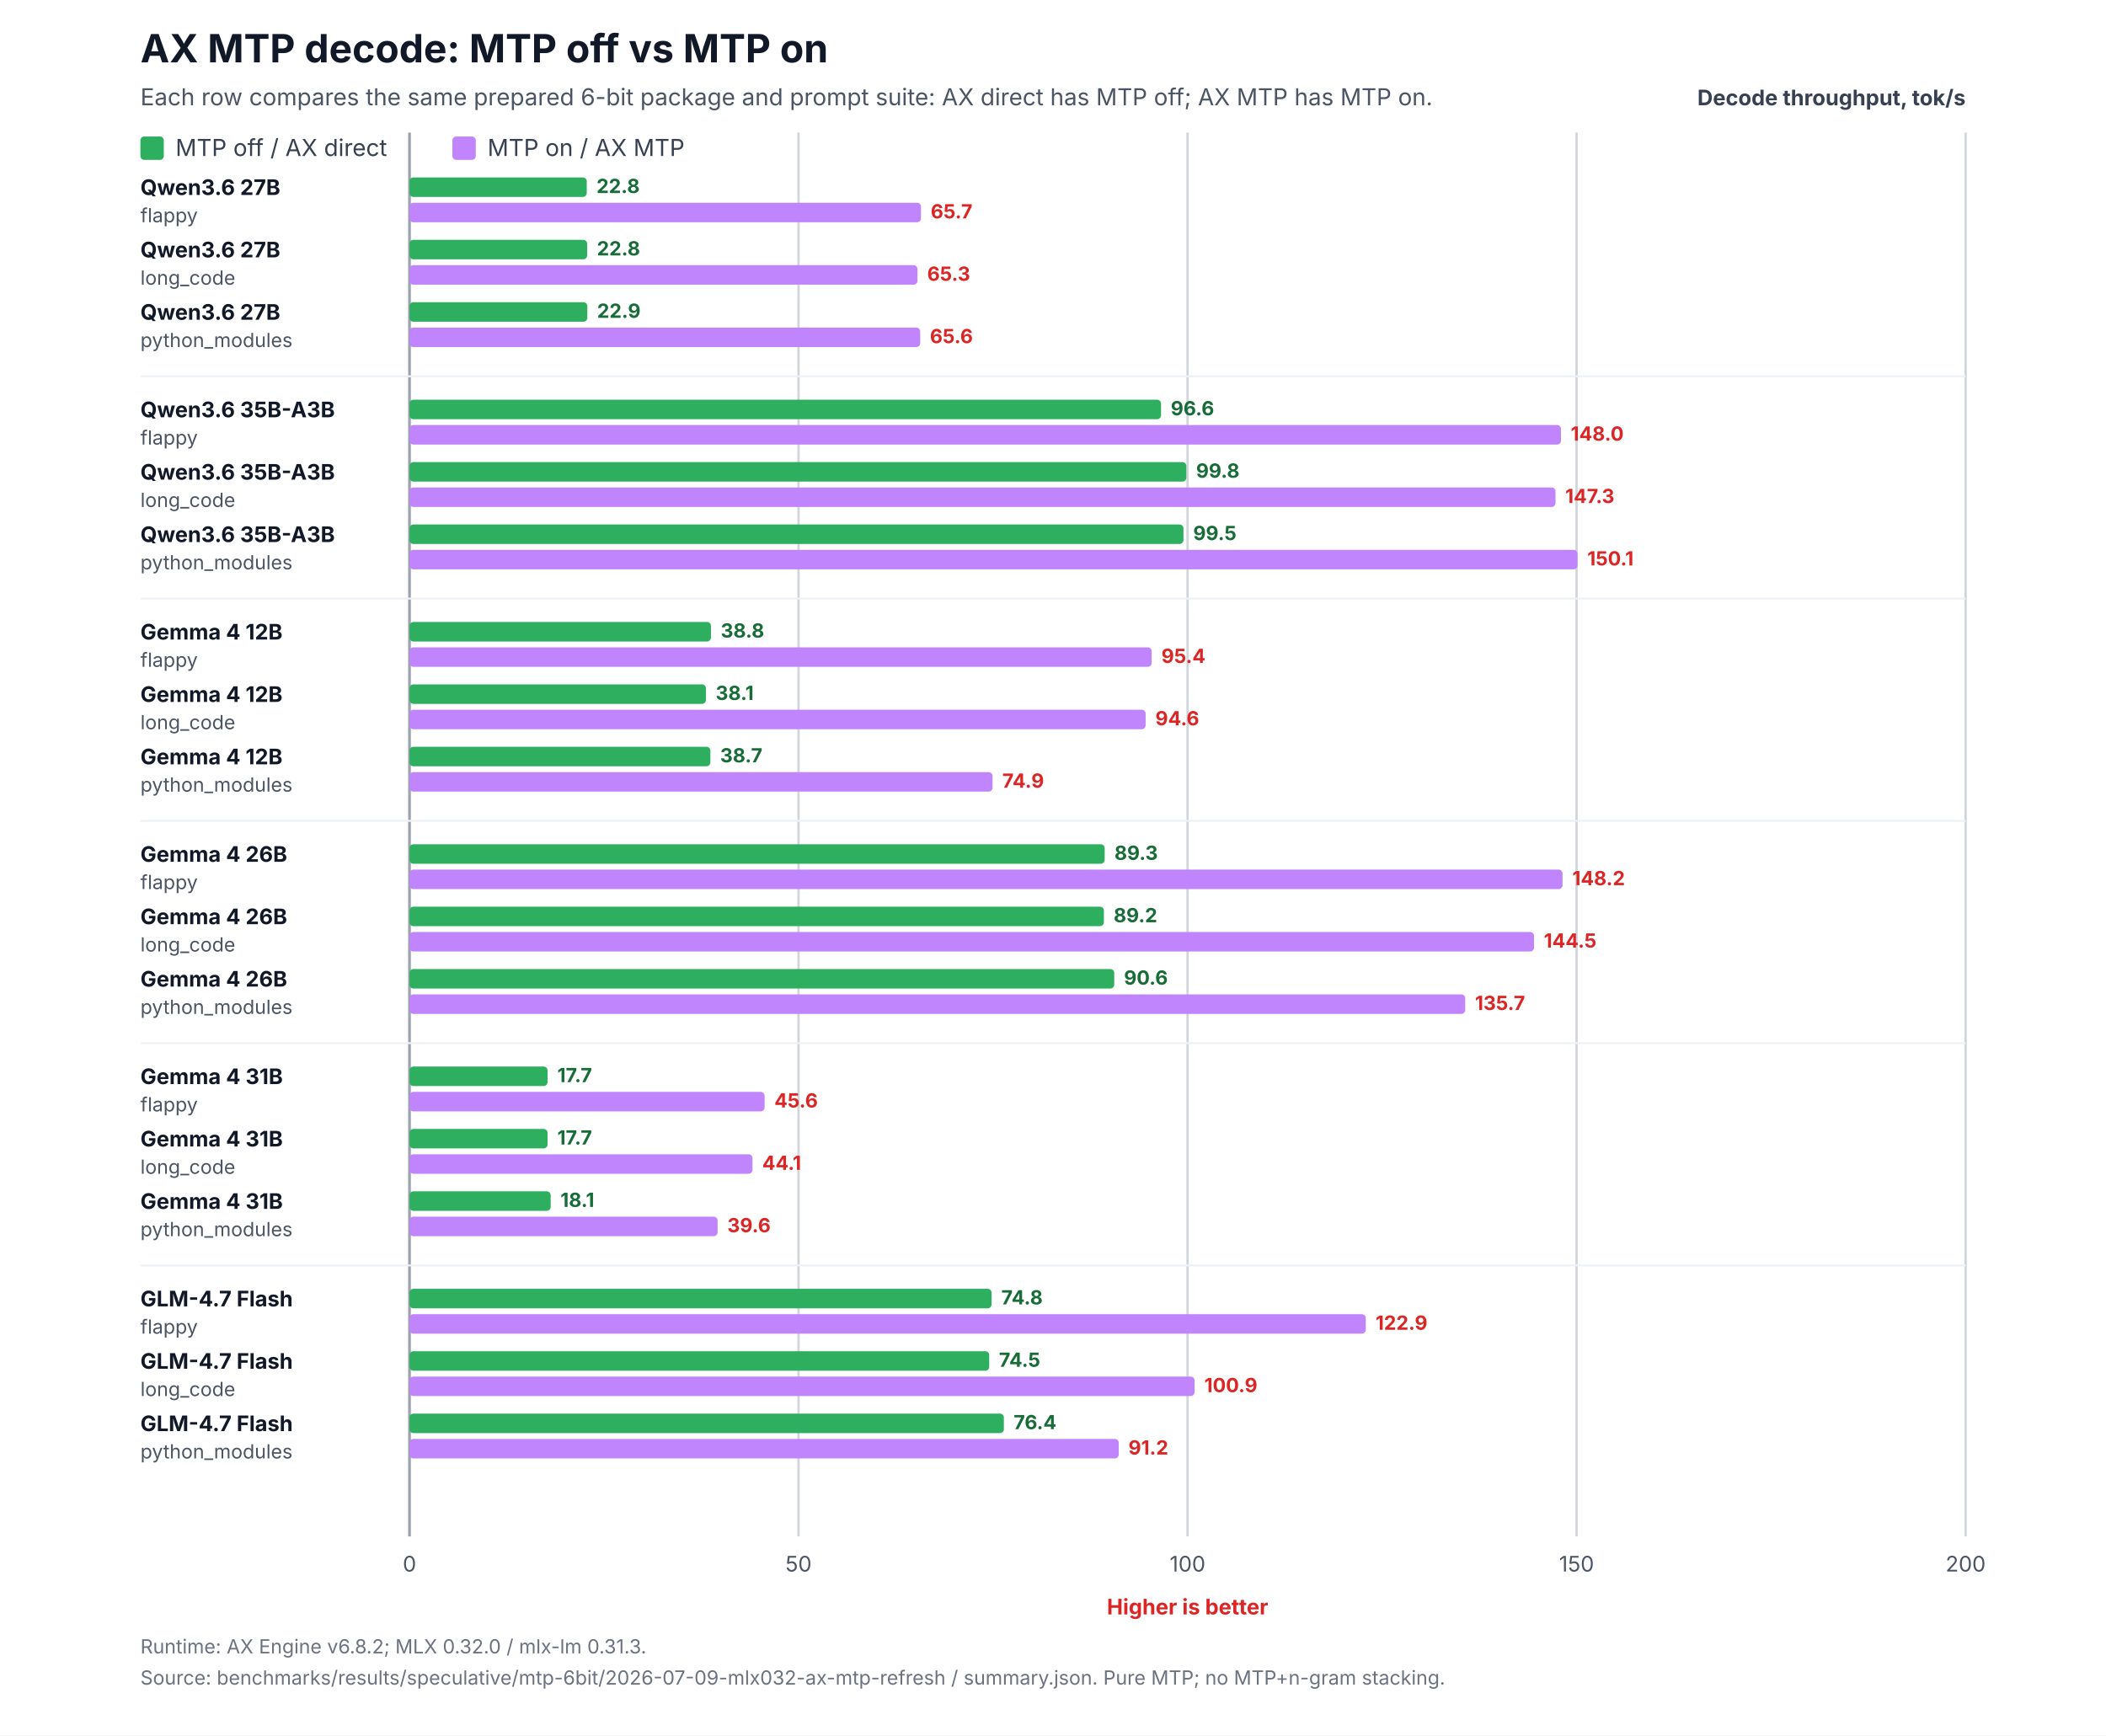
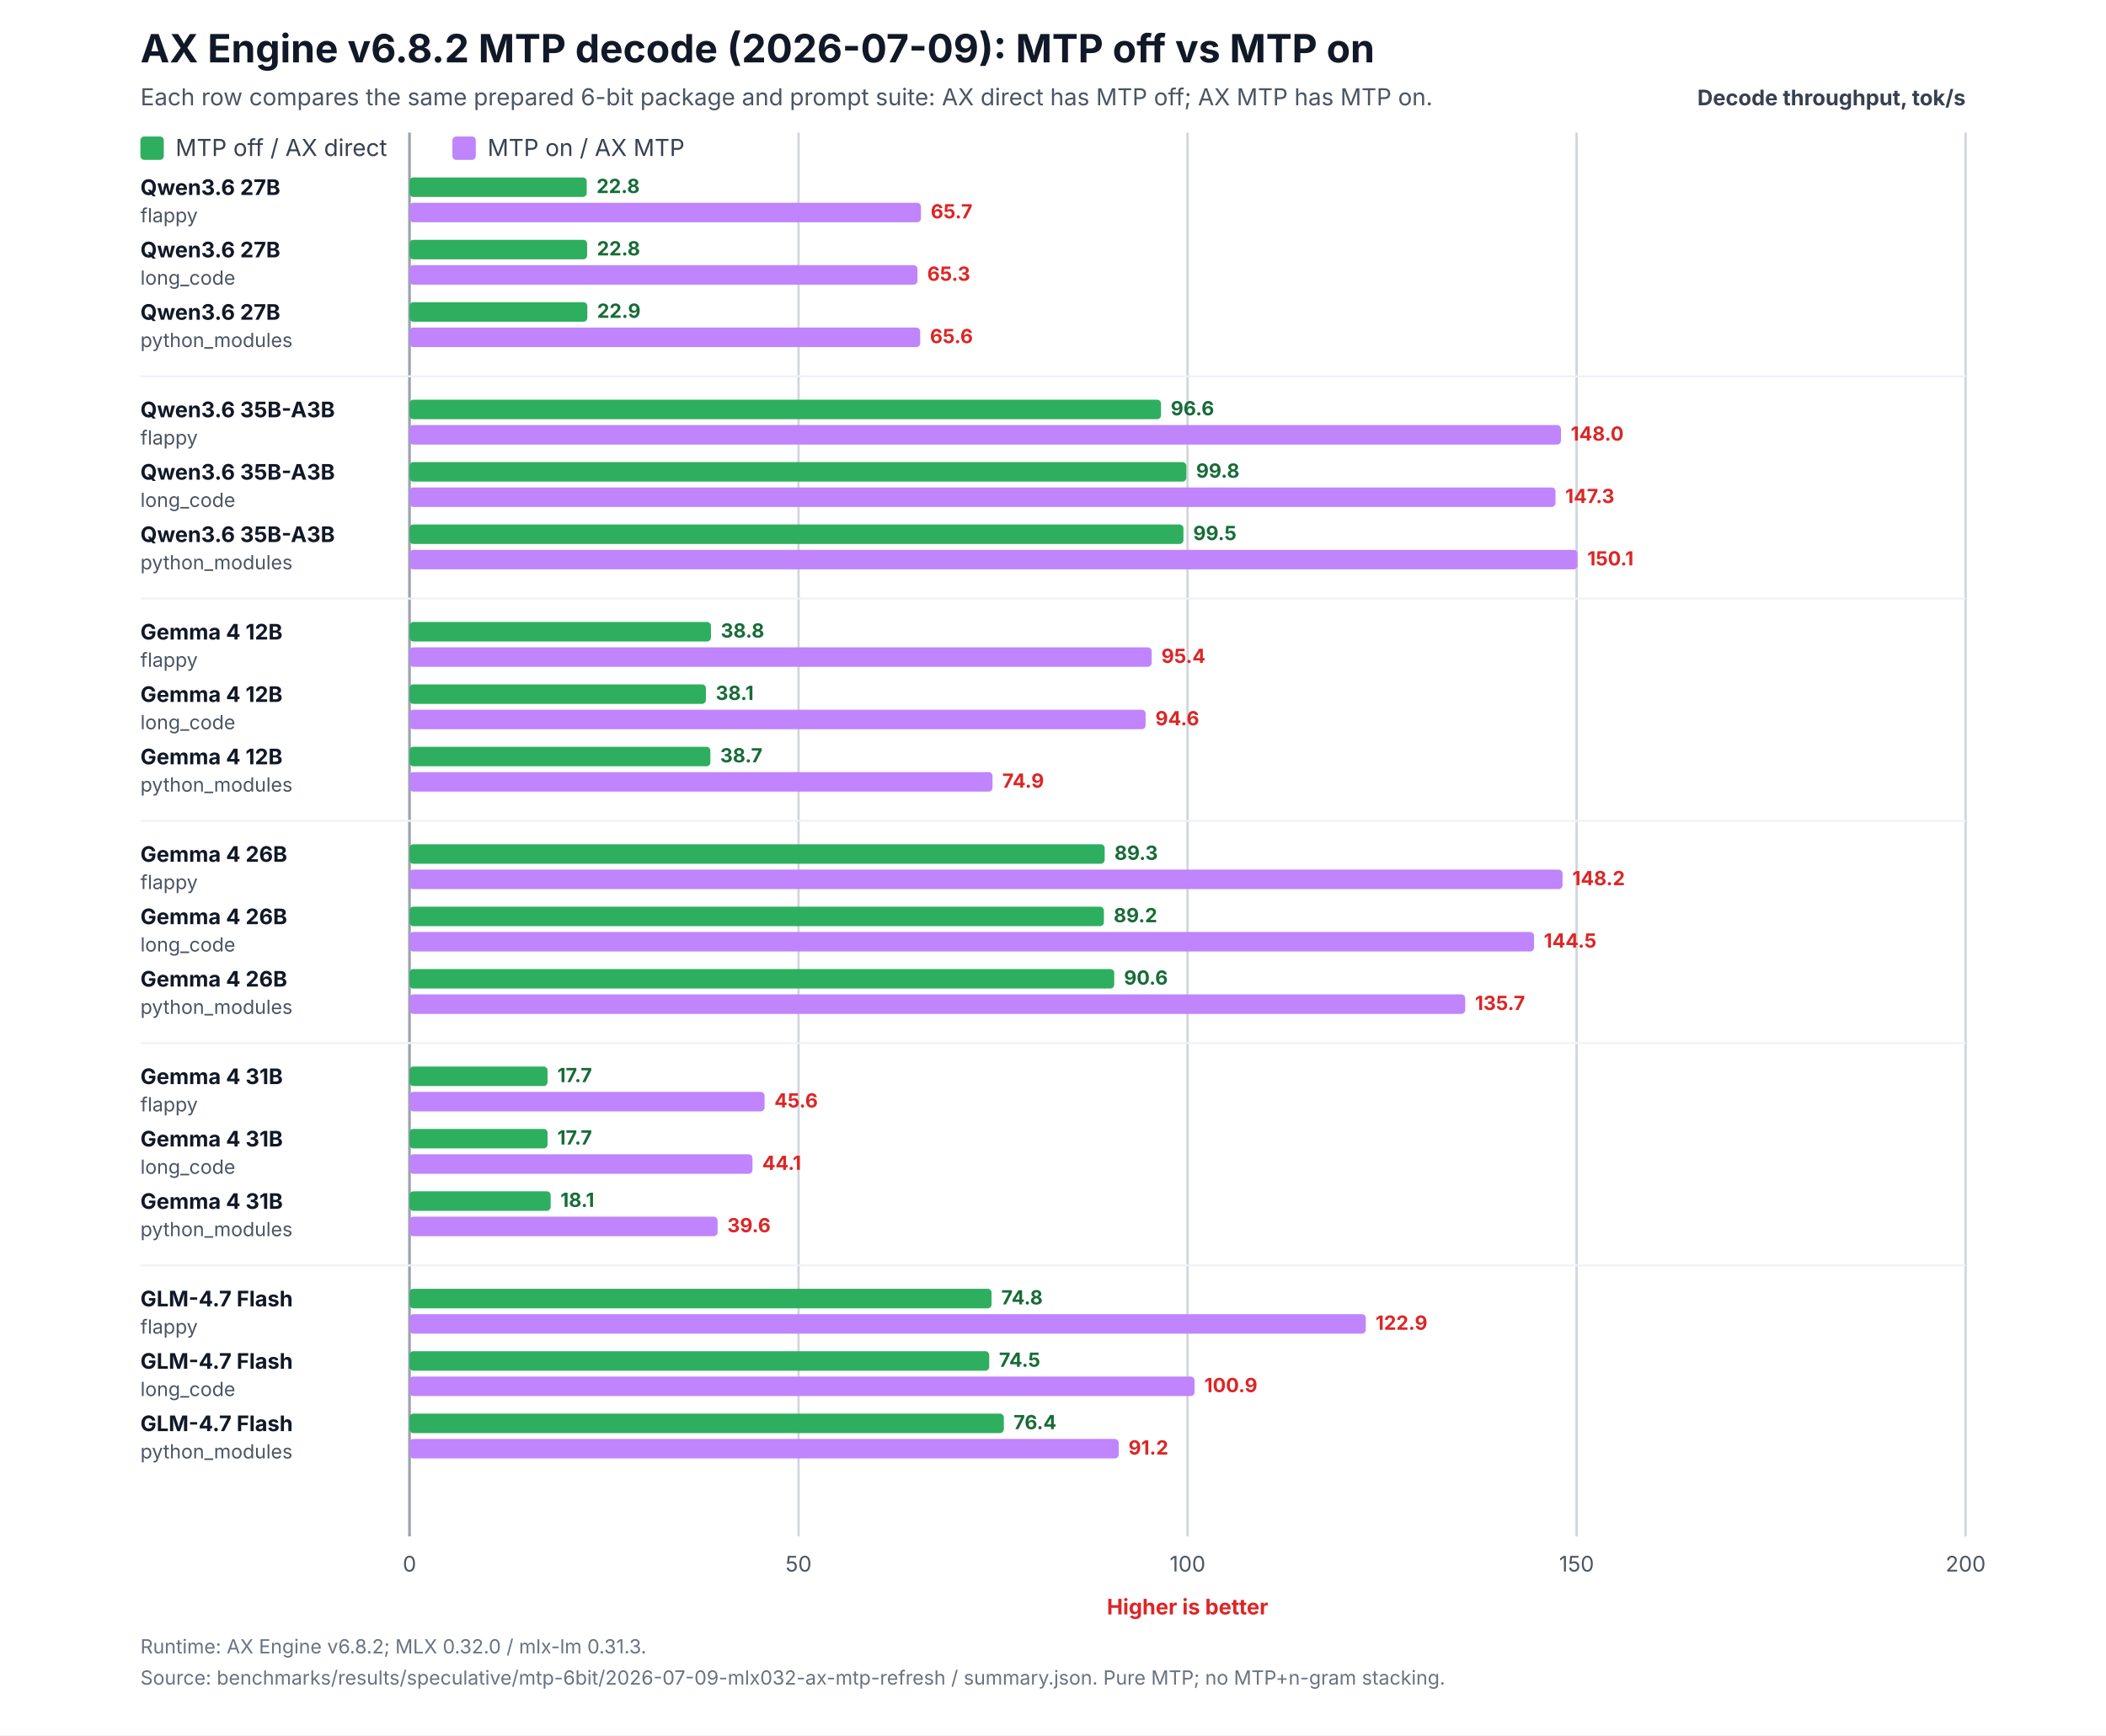
<svg xmlns="http://www.w3.org/2000/svg" width="1080" height="890" viewBox="0 0 1080 890" role="img" aria-labelledby="title desc">
  <rect width="1080" height="890" fill="#ffffff" />
-   <text x="72" y="32" font-family="Inter,Segoe UI,Arial,sans-serif" font-size="20" font-weight="700" fill="#111827">AX MTP decode: MTP off vs MTP on</text>
+   <text x="72" y="32" font-family="Inter,Segoe UI,Arial,sans-serif" font-size="20" font-weight="700" fill="#111827">AX Engine v6.8.2 MTP decode (2026-07-09): MTP off vs MTP on</text>
  <text x="72" y="54" font-family="Inter,Segoe UI,Arial,sans-serif" font-size="12" fill="#4b5563">Each row compares the same prepared 6-bit package and prompt suite: AX direct has MTP off; AX MTP has MTP on.</text>
  <text x="1008" y="54" text-anchor="end" font-family="Inter,Segoe UI,Arial,sans-serif" font-size="11" font-weight="700" fill="#374151">Decode throughput, tok/s</text>
  <line x1="210.0" y1="68" x2="210.0" y2="788.0" stroke="#9ca3af" stroke-width="1.4" />
  <text x="210.0" y="806.0" text-anchor="middle" font-family="Inter,Segoe UI,Arial,sans-serif" font-size="11" fill="#4b5563">0</text>
  <line x1="409.5" y1="68" x2="409.5" y2="788.0" stroke="#d1d5db" stroke-width="1.2" />
  <text x="409.5" y="806.0" text-anchor="middle" font-family="Inter,Segoe UI,Arial,sans-serif" font-size="11" fill="#4b5563">50</text>
  <line x1="609.0" y1="68" x2="609.0" y2="788.0" stroke="#d1d5db" stroke-width="1.2" />
  <text x="609.0" y="806.0" text-anchor="middle" font-family="Inter,Segoe UI,Arial,sans-serif" font-size="11" fill="#4b5563">100</text>
  <line x1="808.5" y1="68" x2="808.5" y2="788.0" stroke="#d1d5db" stroke-width="1.2" />
  <text x="808.5" y="806.0" text-anchor="middle" font-family="Inter,Segoe UI,Arial,sans-serif" font-size="11" fill="#4b5563">150</text>
  <line x1="1008.0" y1="68" x2="1008.0" y2="788.0" stroke="#d1d5db" stroke-width="1.2" />
  <text x="1008.0" y="806.0" text-anchor="middle" font-family="Inter,Segoe UI,Arial,sans-serif" font-size="11" fill="#4b5563">200</text>
  <text x="609.0" y="828.0" text-anchor="middle" font-family="Inter,Segoe UI,Arial,sans-serif" font-size="11" font-weight="700" fill="#dc2626">Higher is better</text>
  <rect x="72" y="70" width="12" height="12" rx="2" fill="#2eaf5f" />
  <text x="90" y="80" font-family="Inter,Segoe UI,Arial,sans-serif" font-size="12" fill="#374151">MTP off / AX direct</text>
  <rect x="232" y="70" width="12" height="12" rx="2" fill="#c084fc" />
  <text x="250" y="80" font-family="Inter,Segoe UI,Arial,sans-serif" font-size="12" fill="#374151">MTP on / AX MTP</text>
  <text x="72" y="100.0" font-family="Inter,Segoe UI,Arial,sans-serif" font-size="11" fill="#111827">
    <tspan x="72" y="100.0" font-weight="700">Qwen3.6 27B</tspan>
    <tspan x="72" y="114.0" font-size="10" fill="#4b5563">flappy</tspan>
  </text>
  <rect x="210" y="91.0" width="90.9" height="10" rx="2" fill="#2eaf5f" />
  <rect x="210" y="104.0" width="262.3" height="10" rx="2" fill="#c084fc" />
  <text x="305.9" y="99.0" font-family="Inter,Segoe UI,Arial,sans-serif" font-size="10" font-weight="700" fill="#176c37">22.8</text>
  <text x="477.3" y="112.0" font-family="Inter,Segoe UI,Arial,sans-serif" font-size="10" font-weight="700" fill="#dc2626">65.7</text>
  <text x="72" y="132.0" font-family="Inter,Segoe UI,Arial,sans-serif" font-size="11" fill="#111827">
    <tspan x="72" y="132.0" font-weight="700">Qwen3.6 27B</tspan>
    <tspan x="72" y="146.0" font-size="10" fill="#4b5563">long_code</tspan>
  </text>
  <rect x="210" y="123.0" width="91.1" height="10" rx="2" fill="#2eaf5f" />
  <rect x="210" y="136.0" width="260.5" height="10" rx="2" fill="#c084fc" />
  <text x="306.1" y="131.0" font-family="Inter,Segoe UI,Arial,sans-serif" font-size="10" font-weight="700" fill="#176c37">22.8</text>
  <text x="475.5" y="144.0" font-family="Inter,Segoe UI,Arial,sans-serif" font-size="10" font-weight="700" fill="#dc2626">65.3</text>
  <text x="72" y="164.0" font-family="Inter,Segoe UI,Arial,sans-serif" font-size="11" fill="#111827">
    <tspan x="72" y="164.0" font-weight="700">Qwen3.6 27B</tspan>
    <tspan x="72" y="178.0" font-size="10" fill="#4b5563">python_modules</tspan>
  </text>
  <rect x="210" y="155.0" width="91.2" height="10" rx="2" fill="#2eaf5f" />
  <rect x="210" y="168.0" width="261.9" height="10" rx="2" fill="#c084fc" />
  <text x="306.2" y="163.0" font-family="Inter,Segoe UI,Arial,sans-serif" font-size="10" font-weight="700" fill="#176c37">22.9</text>
  <text x="476.9" y="176.0" font-family="Inter,Segoe UI,Arial,sans-serif" font-size="10" font-weight="700" fill="#dc2626">65.6</text>
  <line x1="72" y1="193.0" x2="1008" y2="193.0" stroke="#eef2f7" stroke-width="1" />
  <text x="72" y="214.0" font-family="Inter,Segoe UI,Arial,sans-serif" font-size="11" fill="#111827">
    <tspan x="72" y="214.0" font-weight="700">Qwen3.6 35B-A3B</tspan>
    <tspan x="72" y="228.0" font-size="10" fill="#4b5563">flappy</tspan>
  </text>
  <rect x="210" y="205.0" width="385.4" height="10" rx="2" fill="#2eaf5f" />
  <rect x="210" y="218.0" width="590.5" height="10" rx="2" fill="#c084fc" />
  <text x="600.4" y="213.0" font-family="Inter,Segoe UI,Arial,sans-serif" font-size="10" font-weight="700" fill="#176c37">96.6</text>
  <text x="805.5" y="226.0" font-family="Inter,Segoe UI,Arial,sans-serif" font-size="10" font-weight="700" fill="#dc2626">148.0</text>
  <text x="72" y="246.0" font-family="Inter,Segoe UI,Arial,sans-serif" font-size="11" fill="#111827">
    <tspan x="72" y="246.0" font-weight="700">Qwen3.6 35B-A3B</tspan>
    <tspan x="72" y="260.0" font-size="10" fill="#4b5563">long_code</tspan>
  </text>
  <rect x="210" y="237.0" width="398.4" height="10" rx="2" fill="#2eaf5f" />
  <rect x="210" y="250.0" width="587.7" height="10" rx="2" fill="#c084fc" />
  <text x="613.4" y="245.0" font-family="Inter,Segoe UI,Arial,sans-serif" font-size="10" font-weight="700" fill="#176c37">99.8</text>
  <text x="802.7" y="258.0" font-family="Inter,Segoe UI,Arial,sans-serif" font-size="10" font-weight="700" fill="#dc2626">147.3</text>
  <text x="72" y="278.0" font-family="Inter,Segoe UI,Arial,sans-serif" font-size="11" fill="#111827">
    <tspan x="72" y="278.0" font-weight="700">Qwen3.6 35B-A3B</tspan>
    <tspan x="72" y="292.0" font-size="10" fill="#4b5563">python_modules</tspan>
  </text>
  <rect x="210" y="269.0" width="396.9" height="10" rx="2" fill="#2eaf5f" />
  <rect x="210" y="282.0" width="599.0" height="10" rx="2" fill="#c084fc" />
  <text x="611.9" y="277.0" font-family="Inter,Segoe UI,Arial,sans-serif" font-size="10" font-weight="700" fill="#176c37">99.5</text>
  <text x="814.0" y="290.0" font-family="Inter,Segoe UI,Arial,sans-serif" font-size="10" font-weight="700" fill="#dc2626">150.1</text>
  <line x1="72" y1="307.0" x2="1008" y2="307.0" stroke="#eef2f7" stroke-width="1" />
  <text x="72" y="328.0" font-family="Inter,Segoe UI,Arial,sans-serif" font-size="11" fill="#111827">
    <tspan x="72" y="328.0" font-weight="700">Gemma 4 12B</tspan>
    <tspan x="72" y="342.0" font-size="10" fill="#4b5563">flappy</tspan>
  </text>
  <rect x="210" y="319.0" width="154.6" height="10" rx="2" fill="#2eaf5f" />
  <rect x="210" y="332.0" width="380.6" height="10" rx="2" fill="#c084fc" />
  <text x="369.6" y="327.0" font-family="Inter,Segoe UI,Arial,sans-serif" font-size="10" font-weight="700" fill="#176c37">38.8</text>
  <text x="595.6" y="340.0" font-family="Inter,Segoe UI,Arial,sans-serif" font-size="10" font-weight="700" fill="#dc2626">95.4</text>
  <text x="72" y="360.0" font-family="Inter,Segoe UI,Arial,sans-serif" font-size="11" fill="#111827">
    <tspan x="72" y="360.0" font-weight="700">Gemma 4 12B</tspan>
    <tspan x="72" y="374.0" font-size="10" fill="#4b5563">long_code</tspan>
  </text>
  <rect x="210" y="351.0" width="152.0" height="10" rx="2" fill="#2eaf5f" />
  <rect x="210" y="364.0" width="377.5" height="10" rx="2" fill="#c084fc" />
  <text x="367.0" y="359.0" font-family="Inter,Segoe UI,Arial,sans-serif" font-size="10" font-weight="700" fill="#176c37">38.1</text>
  <text x="592.5" y="372.0" font-family="Inter,Segoe UI,Arial,sans-serif" font-size="10" font-weight="700" fill="#dc2626">94.6</text>
  <text x="72" y="392.0" font-family="Inter,Segoe UI,Arial,sans-serif" font-size="11" fill="#111827">
    <tspan x="72" y="392.0" font-weight="700">Gemma 4 12B</tspan>
    <tspan x="72" y="406.0" font-size="10" fill="#4b5563">python_modules</tspan>
  </text>
  <rect x="210" y="383.0" width="154.3" height="10" rx="2" fill="#2eaf5f" />
  <rect x="210" y="396.0" width="299.0" height="10" rx="2" fill="#c084fc" />
  <text x="369.3" y="391.0" font-family="Inter,Segoe UI,Arial,sans-serif" font-size="10" font-weight="700" fill="#176c37">38.7</text>
  <text x="514.0" y="404.0" font-family="Inter,Segoe UI,Arial,sans-serif" font-size="10" font-weight="700" fill="#dc2626">74.9</text>
  <line x1="72" y1="421.0" x2="1008" y2="421.0" stroke="#eef2f7" stroke-width="1" />
  <text x="72" y="442.0" font-family="Inter,Segoe UI,Arial,sans-serif" font-size="11" fill="#111827">
    <tspan x="72" y="442.0" font-weight="700">Gemma 4 26B</tspan>
    <tspan x="72" y="456.0" font-size="10" fill="#4b5563">flappy</tspan>
  </text>
  <rect x="210" y="433.0" width="356.5" height="10" rx="2" fill="#2eaf5f" />
  <rect x="210" y="446.0" width="591.3" height="10" rx="2" fill="#c084fc" />
  <text x="571.5" y="441.0" font-family="Inter,Segoe UI,Arial,sans-serif" font-size="10" font-weight="700" fill="#176c37">89.3</text>
  <text x="806.3" y="454.0" font-family="Inter,Segoe UI,Arial,sans-serif" font-size="10" font-weight="700" fill="#dc2626">148.2</text>
  <text x="72" y="474.0" font-family="Inter,Segoe UI,Arial,sans-serif" font-size="11" fill="#111827">
    <tspan x="72" y="474.0" font-weight="700">Gemma 4 26B</tspan>
    <tspan x="72" y="488.0" font-size="10" fill="#4b5563">long_code</tspan>
  </text>
  <rect x="210" y="465.0" width="356.1" height="10" rx="2" fill="#2eaf5f" />
  <rect x="210" y="478.0" width="576.7" height="10" rx="2" fill="#c084fc" />
  <text x="571.1" y="473.0" font-family="Inter,Segoe UI,Arial,sans-serif" font-size="10" font-weight="700" fill="#176c37">89.2</text>
  <text x="791.7" y="486.0" font-family="Inter,Segoe UI,Arial,sans-serif" font-size="10" font-weight="700" fill="#dc2626">144.5</text>
  <text x="72" y="506.0" font-family="Inter,Segoe UI,Arial,sans-serif" font-size="11" fill="#111827">
    <tspan x="72" y="506.0" font-weight="700">Gemma 4 26B</tspan>
    <tspan x="72" y="520.0" font-size="10" fill="#4b5563">python_modules</tspan>
  </text>
  <rect x="210" y="497.0" width="361.4" height="10" rx="2" fill="#2eaf5f" />
  <rect x="210" y="510.0" width="541.4" height="10" rx="2" fill="#c084fc" />
  <text x="576.4" y="505.0" font-family="Inter,Segoe UI,Arial,sans-serif" font-size="10" font-weight="700" fill="#176c37">90.6</text>
  <text x="756.4" y="518.0" font-family="Inter,Segoe UI,Arial,sans-serif" font-size="10" font-weight="700" fill="#dc2626">135.7</text>
  <line x1="72" y1="535.0" x2="1008" y2="535.0" stroke="#eef2f7" stroke-width="1" />
  <text x="72" y="556.0" font-family="Inter,Segoe UI,Arial,sans-serif" font-size="11" fill="#111827">
    <tspan x="72" y="556.0" font-weight="700">Gemma 4 31B</tspan>
    <tspan x="72" y="570.0" font-size="10" fill="#4b5563">flappy</tspan>
  </text>
  <rect x="210" y="547.0" width="70.8" height="10" rx="2" fill="#2eaf5f" />
  <rect x="210" y="560.0" width="182.1" height="10" rx="2" fill="#c084fc" />
  <text x="285.8" y="555.0" font-family="Inter,Segoe UI,Arial,sans-serif" font-size="10" font-weight="700" fill="#176c37">17.7</text>
  <text x="397.1" y="568.0" font-family="Inter,Segoe UI,Arial,sans-serif" font-size="10" font-weight="700" fill="#dc2626">45.6</text>
  <text x="72" y="588.0" font-family="Inter,Segoe UI,Arial,sans-serif" font-size="11" fill="#111827">
    <tspan x="72" y="588.0" font-weight="700">Gemma 4 31B</tspan>
    <tspan x="72" y="602.0" font-size="10" fill="#4b5563">long_code</tspan>
  </text>
  <rect x="210" y="579.0" width="70.8" height="10" rx="2" fill="#2eaf5f" />
  <rect x="210" y="592.0" width="175.9" height="10" rx="2" fill="#c084fc" />
  <text x="285.8" y="587.0" font-family="Inter,Segoe UI,Arial,sans-serif" font-size="10" font-weight="700" fill="#176c37">17.7</text>
  <text x="390.9" y="600.0" font-family="Inter,Segoe UI,Arial,sans-serif" font-size="10" font-weight="700" fill="#dc2626">44.1</text>
  <text x="72" y="620.0" font-family="Inter,Segoe UI,Arial,sans-serif" font-size="11" fill="#111827">
    <tspan x="72" y="620.0" font-weight="700">Gemma 4 31B</tspan>
    <tspan x="72" y="634.0" font-size="10" fill="#4b5563">python_modules</tspan>
  </text>
  <rect x="210" y="611.0" width="72.4" height="10" rx="2" fill="#2eaf5f" />
  <rect x="210" y="624.0" width="158.0" height="10" rx="2" fill="#c084fc" />
  <text x="287.4" y="619.0" font-family="Inter,Segoe UI,Arial,sans-serif" font-size="10" font-weight="700" fill="#176c37">18.1</text>
  <text x="373.0" y="632.0" font-family="Inter,Segoe UI,Arial,sans-serif" font-size="10" font-weight="700" fill="#dc2626">39.6</text>
  <line x1="72" y1="649.0" x2="1008" y2="649.0" stroke="#eef2f7" stroke-width="1" />
  <text x="72" y="670.0" font-family="Inter,Segoe UI,Arial,sans-serif" font-size="11" fill="#111827">
    <tspan x="72" y="670.0" font-weight="700">GLM-4.7 Flash</tspan>
    <tspan x="72" y="684.0" font-size="10" fill="#4b5563">flappy</tspan>
  </text>
  <rect x="210" y="661.0" width="298.5" height="10" rx="2" fill="#2eaf5f" />
  <rect x="210" y="674.0" width="490.4" height="10" rx="2" fill="#c084fc" />
  <text x="513.5" y="669.0" font-family="Inter,Segoe UI,Arial,sans-serif" font-size="10" font-weight="700" fill="#176c37">74.8</text>
  <text x="705.4" y="682.0" font-family="Inter,Segoe UI,Arial,sans-serif" font-size="10" font-weight="700" fill="#dc2626">122.9</text>
  <text x="72" y="702.0" font-family="Inter,Segoe UI,Arial,sans-serif" font-size="11" fill="#111827">
    <tspan x="72" y="702.0" font-weight="700">GLM-4.7 Flash</tspan>
    <tspan x="72" y="716.0" font-size="10" fill="#4b5563">long_code</tspan>
  </text>
  <rect x="210" y="693.0" width="297.3" height="10" rx="2" fill="#2eaf5f" />
  <rect x="210" y="706.0" width="402.6" height="10" rx="2" fill="#c084fc" />
  <text x="512.3" y="701.0" font-family="Inter,Segoe UI,Arial,sans-serif" font-size="10" font-weight="700" fill="#176c37">74.5</text>
  <text x="617.6" y="714.0" font-family="Inter,Segoe UI,Arial,sans-serif" font-size="10" font-weight="700" fill="#dc2626">100.9</text>
  <text x="72" y="734.0" font-family="Inter,Segoe UI,Arial,sans-serif" font-size="11" fill="#111827">
    <tspan x="72" y="734.0" font-weight="700">GLM-4.7 Flash</tspan>
    <tspan x="72" y="748.0" font-size="10" fill="#4b5563">python_modules</tspan>
  </text>
  <rect x="210" y="725.0" width="304.8" height="10" rx="2" fill="#2eaf5f" />
  <rect x="210" y="738.0" width="363.7" height="10" rx="2" fill="#c084fc" />
  <text x="519.8" y="733.0" font-family="Inter,Segoe UI,Arial,sans-serif" font-size="10" font-weight="700" fill="#176c37">76.4</text>
  <text x="578.7" y="746.0" font-family="Inter,Segoe UI,Arial,sans-serif" font-size="10" font-weight="700" fill="#dc2626">91.2</text>
  <text x="72" y="848.0" font-family="Inter,Segoe UI,Arial,sans-serif" font-size="10" fill="#6b7280">Runtime: AX Engine v6.8.2; MLX 0.32.0 / mlx-lm 0.31.3.</text>
  <text x="72" y="864.0" font-family="Inter,Segoe UI,Arial,sans-serif" font-size="10" fill="#6b7280">Source: benchmarks/results/speculative/mtp-6bit/2026-07-09-mlx032-ax-mtp-refresh / summary.json. Pure MTP; no MTP+n-gram stacking.</text>
</svg>
